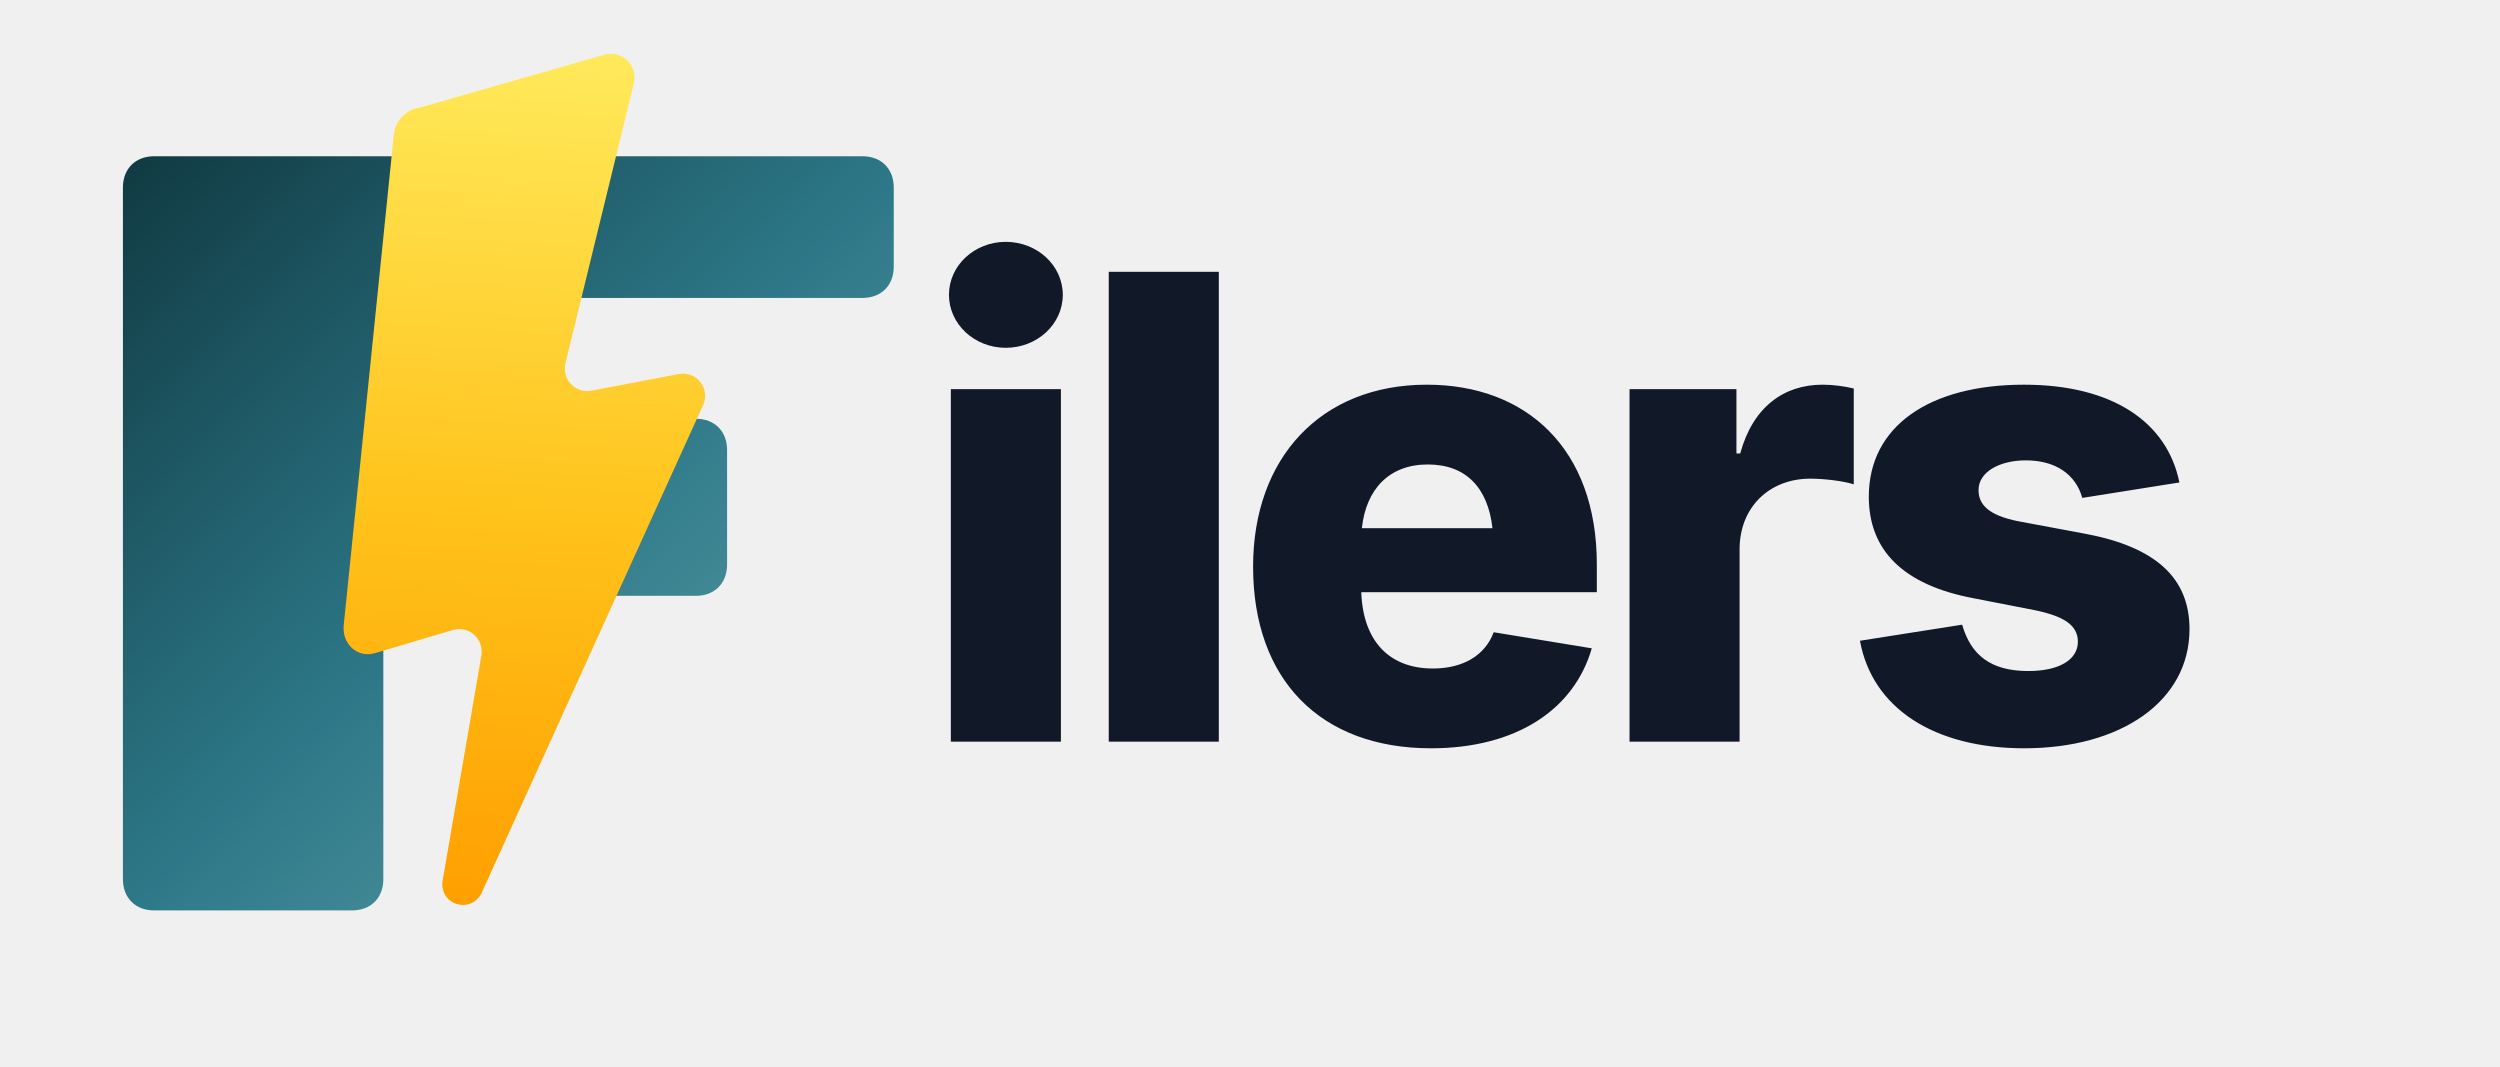
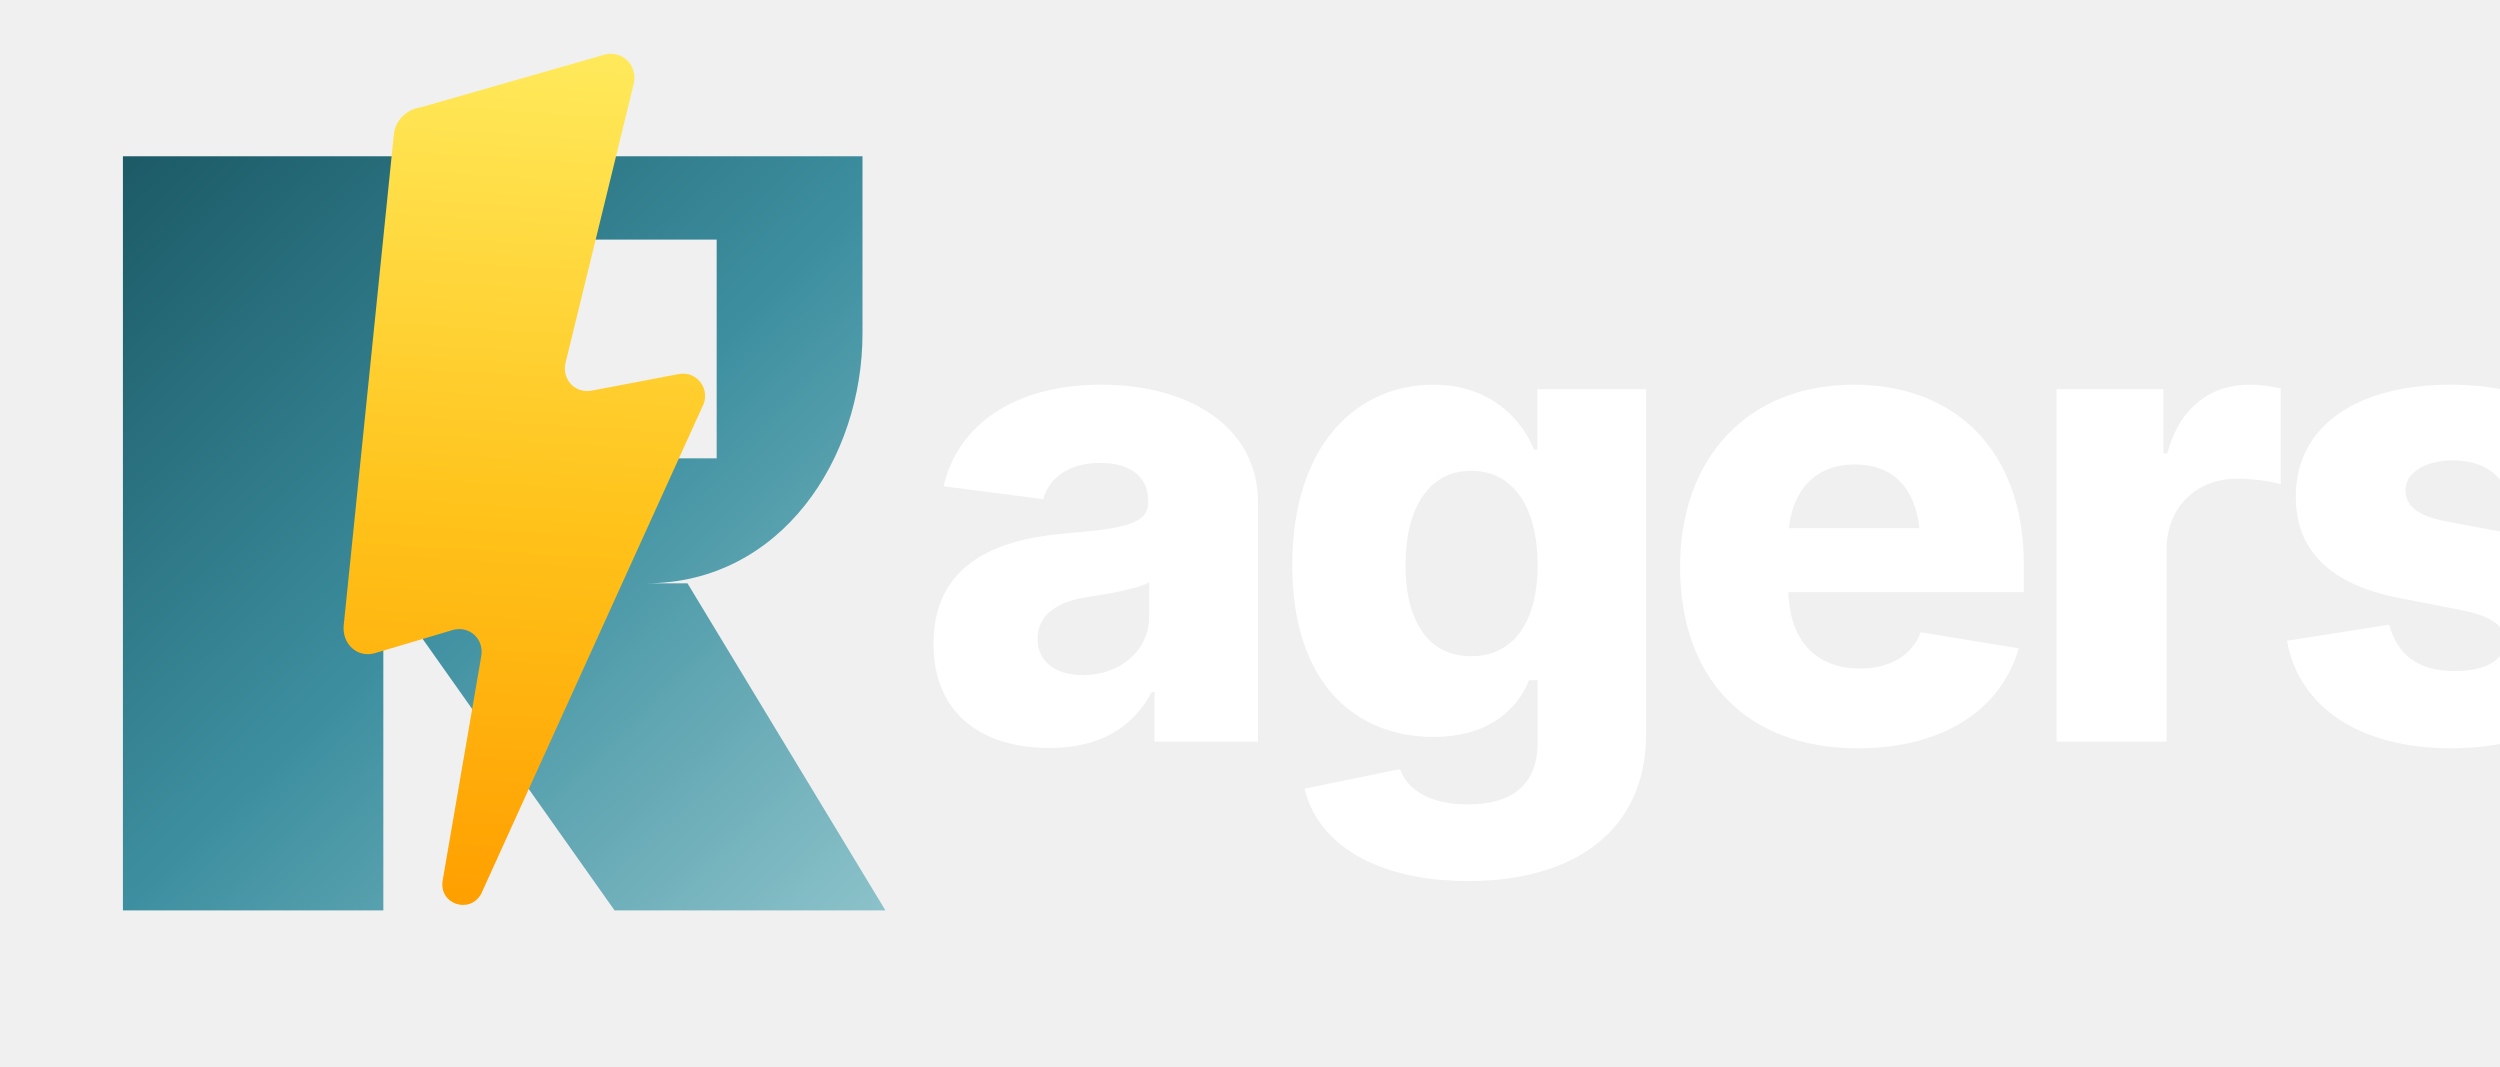
<svg xmlns="http://www.w3.org/2000/svg" viewBox="0 0 2400 1024" fill="none">
  <defs>
-     <linearGradient id="fGradient" x1="130" y1="140" x2="850" y2="900" gradientUnits="userSpaceOnUse">
-       <stop offset="0" stop-color="#103A42" />
-       <stop offset="0.5" stop-color="#2d7888" />
-       <stop offset="1" stop-color="#6BA7AE" />
+     <linearGradient id="rGradient" x1="130" y1="140" x2="850" y2="900" gradientUnits="userSpaceOnUse">
+       <stop offset="0" stop-color="#1c5a66" />
+       <stop offset="0.5" stop-color="#3d8fa0" />
+       <stop offset="1" stop-color="#8fc4cb" />
    </linearGradient>
    <linearGradient id="boltGradient" x1="510" y1="55" x2="460" y2="870" gradientUnits="userSpaceOnUse">
      <stop offset="0" stop-color="#ffe95a" />
      <stop offset="0.55" stop-color="#ffc21a" />
      <stop offset="1" stop-color="#ff9f00" />
    </linearGradient>
  </defs>
-   <path fill="url(#fGradient)" d="     M 148 150 C 130 150 118 162 118 180 L 118 844 C 118 862 130 874 148 874     L 338 874 C 356 874 368 862 368 844 L 368 572 L 668 572     C 686 572 698 560 698 542 L 698 432 C 698 414 686 402 668 402     L 368 402 L 368 286 L 828 286 C 846 286 858 274 858 256     L 858 180 C 858 162 846 150 828 150 Z" />
+   <path fill="url(#rGradient)" fill-rule="evenodd" d="     M118,150 L368,150 L368,874 L118,874 Z     M368,150 L828,150 L828,320 C828,440 750,560 620,560 L368,560 Z     M448,230 L688,230 L688,440 L448,440 Z     M368,560 L660,560 L850,874 L590,874 Z" />
  <path fill="url(#boltGradient)" d="     M 582 52 C 600 49 613 65 608 82 L 543 348 C 539 364 552 378 568 375     L 652 359 C 670 356 683 375 674 391 L 462 858 C 451 878 421 868 425 845     L 462 630 C 465 613 450 600 434 605 L 360 627 C 343 632 328 618 330 600     L 378 130 C 379 116 390 105 404 103 Z" />
-   <text x="878" y="712" font-family="'Inter','Helvetica Neue',Arial,sans-serif" font-size="620" font-weight="800" letter-spacing="-24" fill="#111827">ilers</text>
+   <text x="878" y="712" font-family="'Inter','Helvetica Neue',Arial,sans-serif" font-size="620" font-weight="800" letter-spacing="-24" fill="#ffffff">agers</text>
</svg>
